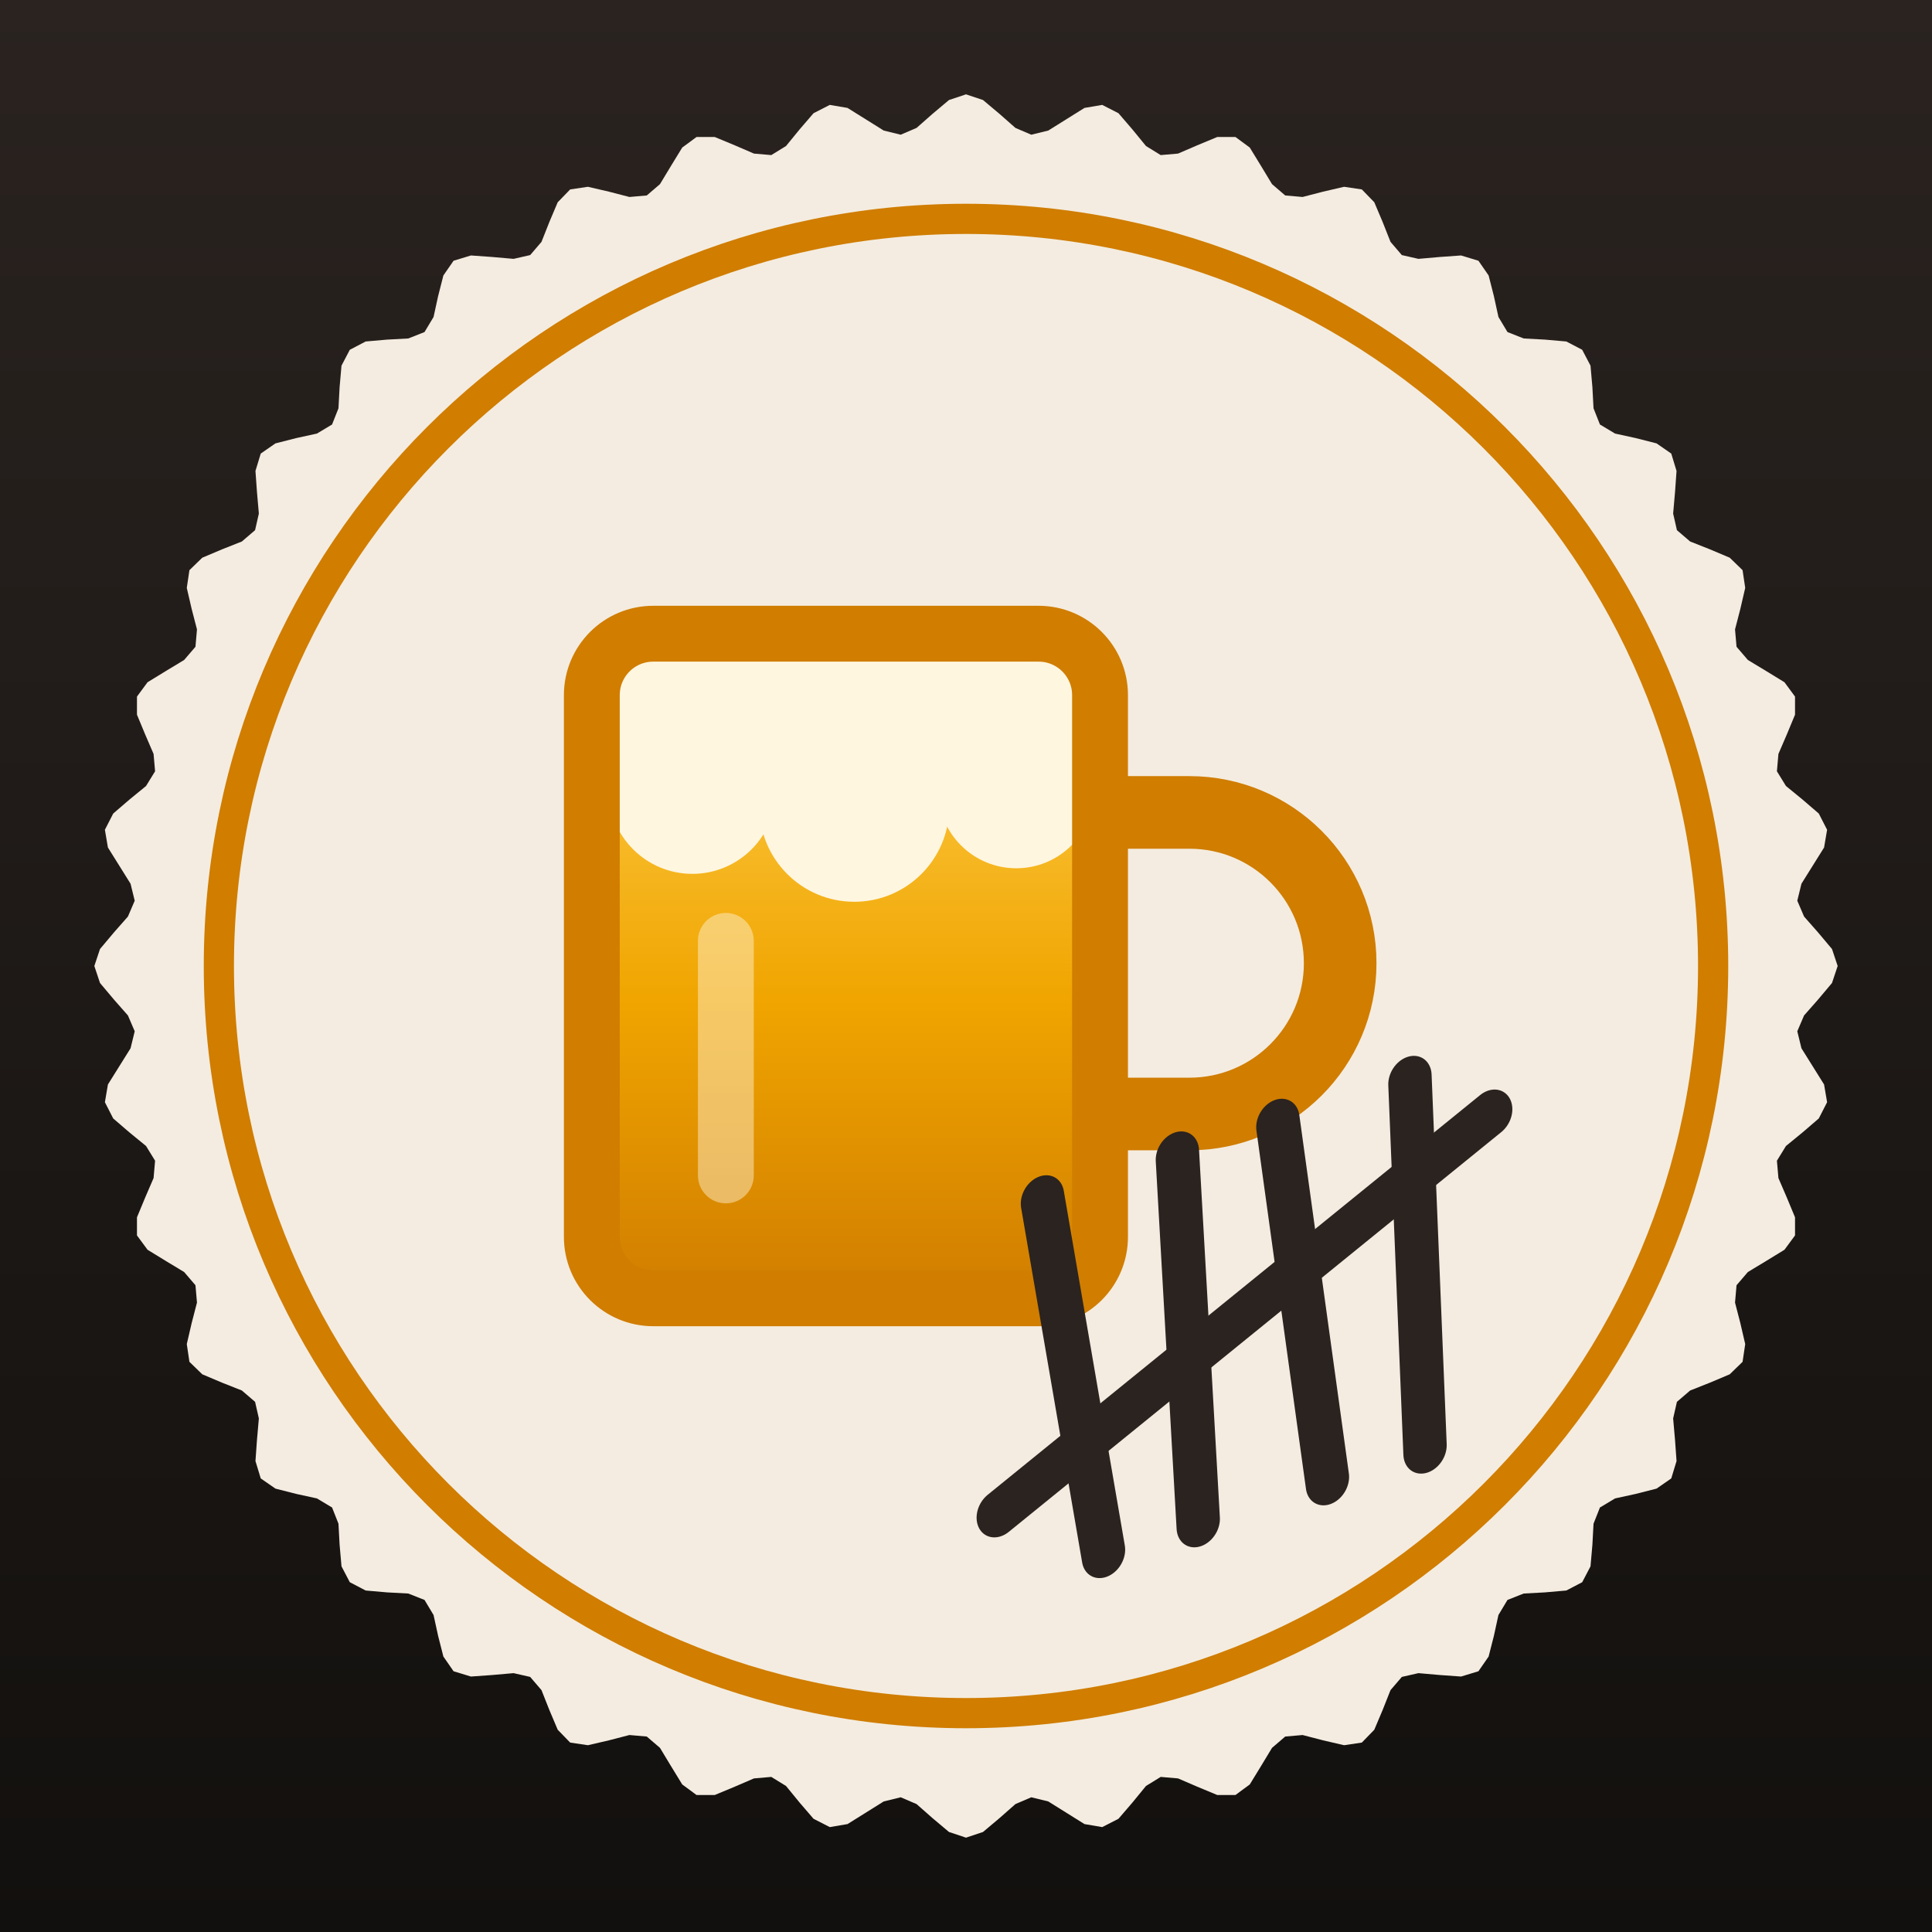
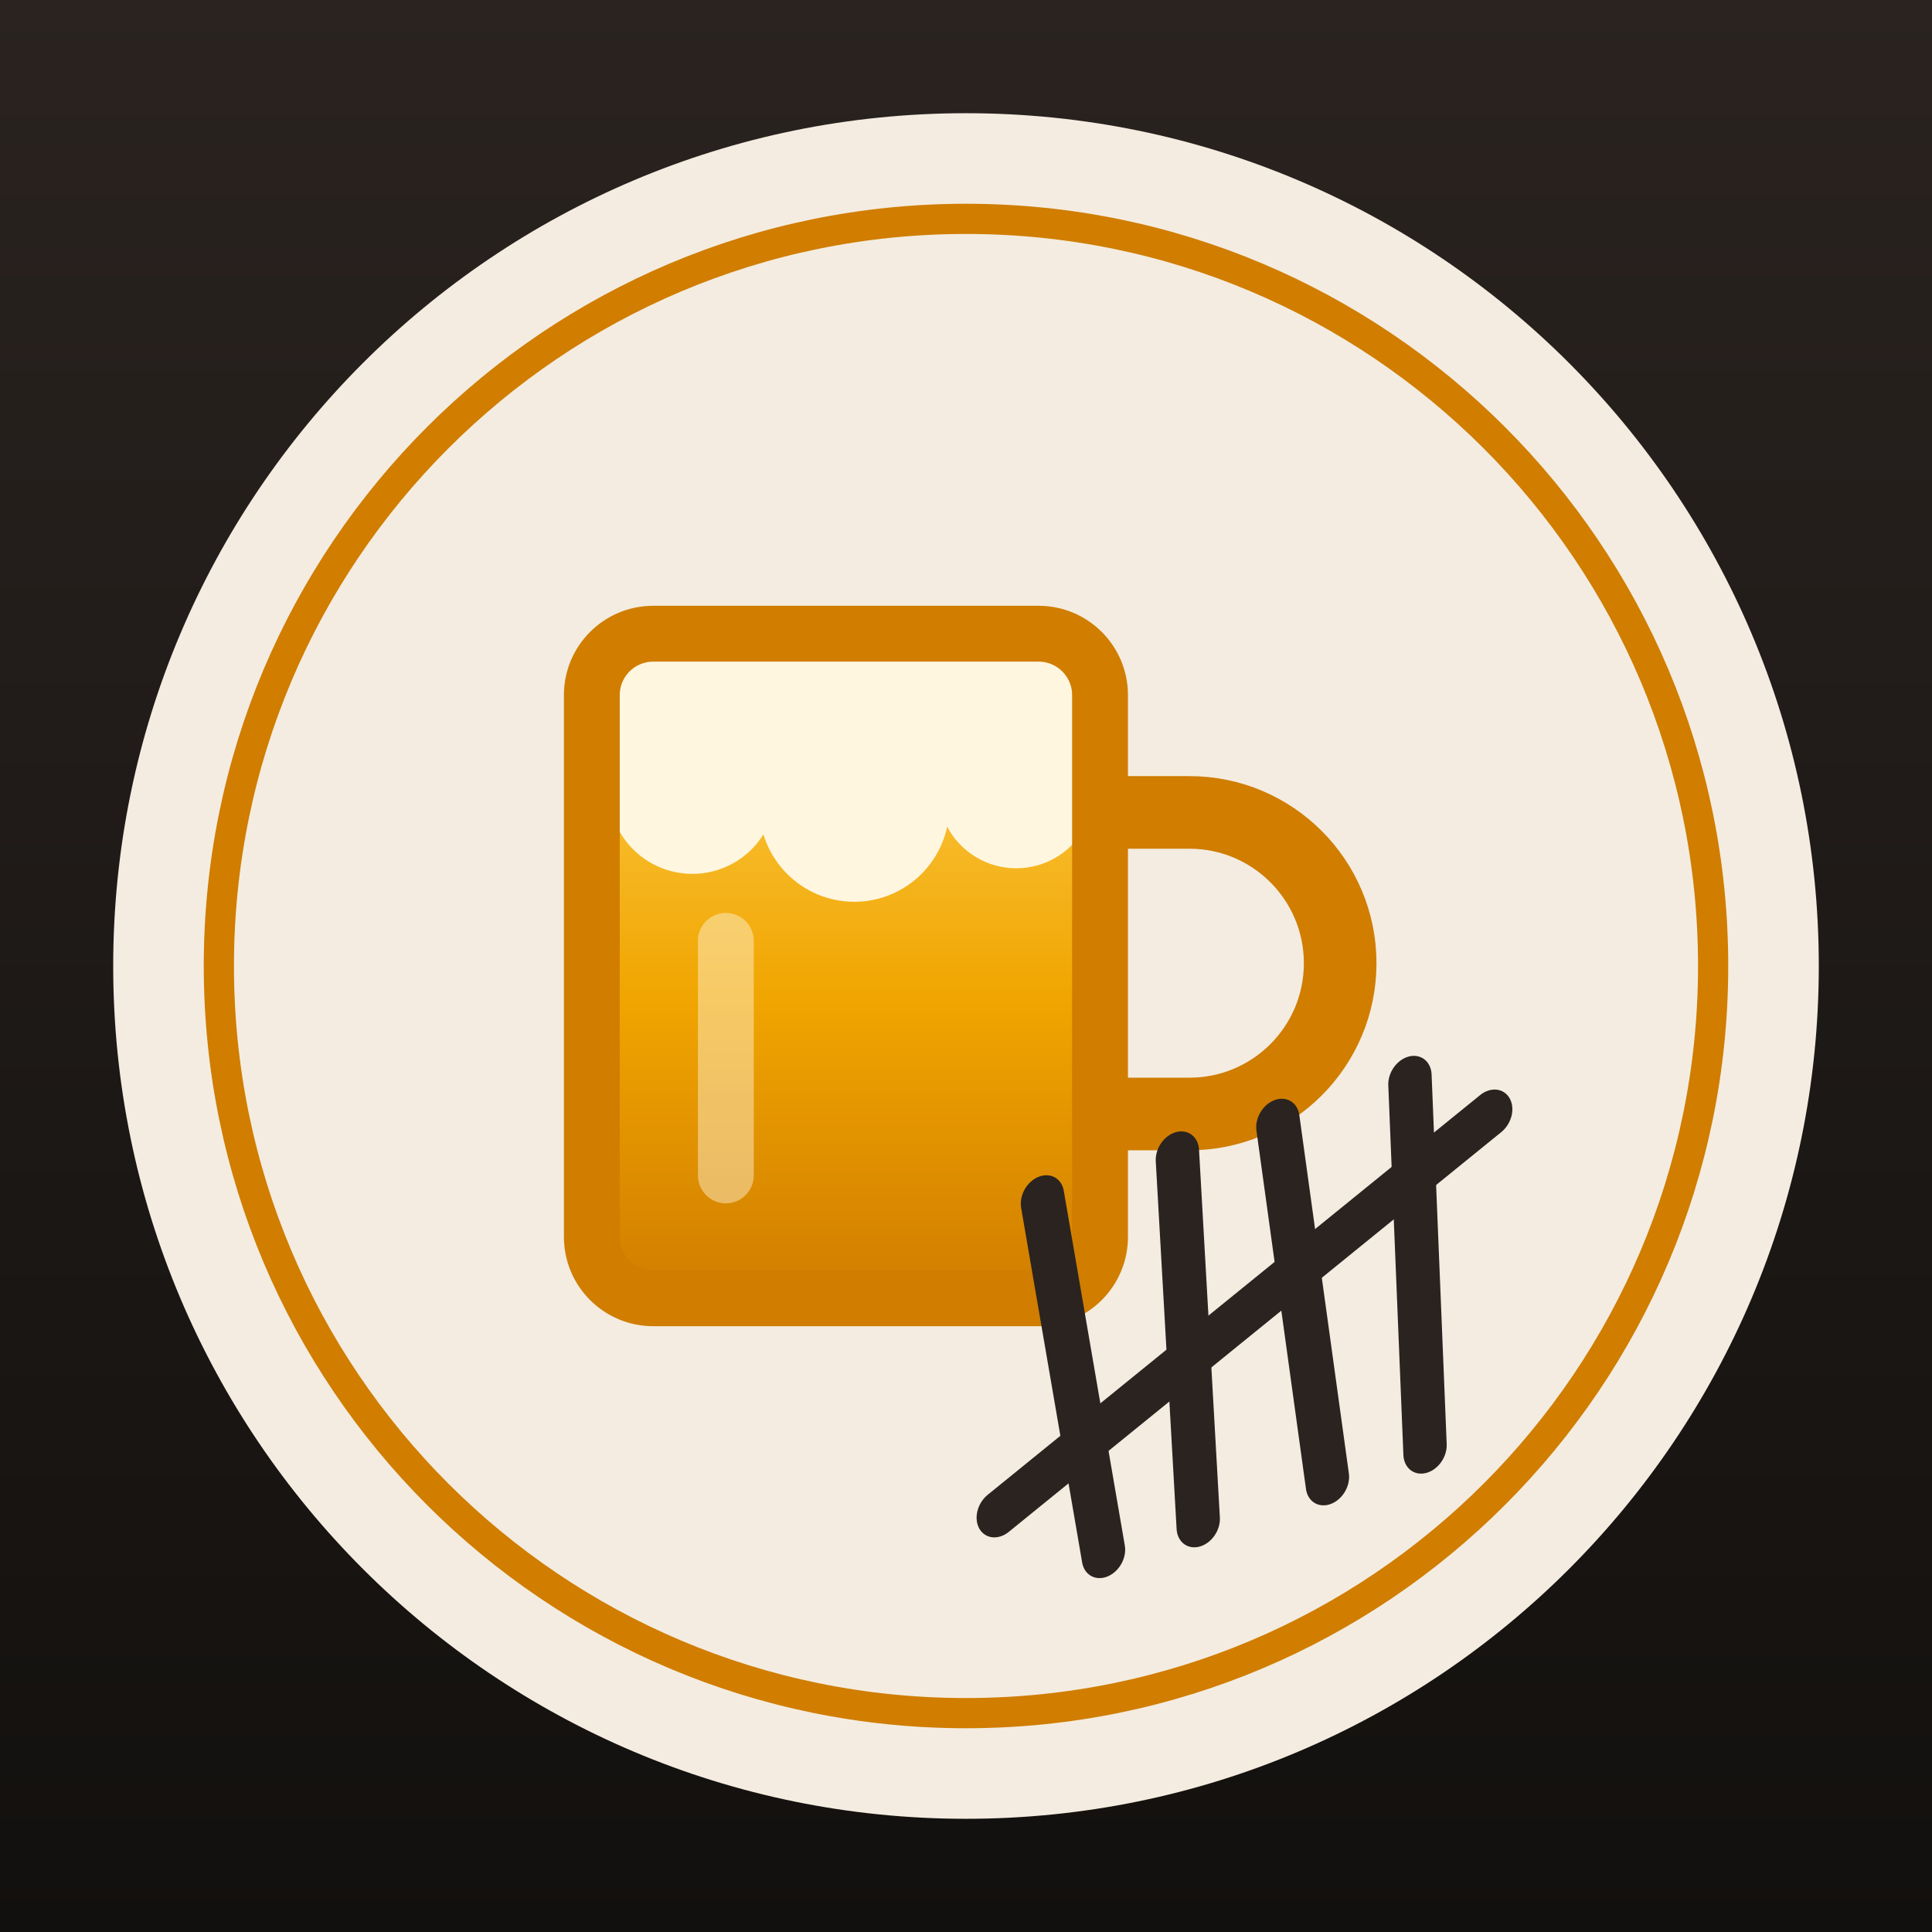
<svg xmlns="http://www.w3.org/2000/svg" viewBox="0 0 512 512" width="512" height="512">
  <defs>
    <linearGradient id="bg" x1="0" y1="0" x2="0" y2="1">
      <stop offset="0%" stop-color="#2a2320" />
      <stop offset="100%" stop-color="#12100e" />
    </linearGradient>
    <linearGradient id="beer" x1="0" y1="0" x2="0" y2="1">
      <stop offset="0%" stop-color="#ffd257" />
      <stop offset="55%" stop-color="#f0a500" />
      <stop offset="100%" stop-color="#d07d00" />
    </linearGradient>
    <clipPath id="glass">
      <rect x="132" y="150" width="182" height="238" rx="22" />
    </clipPath>
  </defs>
  <rect id="backdrop" width="512" height="512" fill="url(#bg)" />
-   <path id="mat" d="M487.0,256.0 L485.5,260.5 L481.8,264.9 L478.1,269.1 L476.3,273.3 L477.4,277.8 L480.4,282.6 L483.4,287.4 L484.2,292.1 L482.0,296.4 L477.7,300.1 L473.3,303.7 L470.9,307.6 L471.3,312.2 L473.5,317.3 L475.7,322.6 L475.7,327.4 L472.9,331.2 L468.0,334.2 L463.2,337.1 L460.2,340.6 L459.8,345.2 L461.2,350.6 L462.5,356.2 L461.8,360.9 L458.4,364.2 L453.2,366.4 L447.9,368.5 L444.4,371.5 L443.4,375.9 L443.9,381.6 L444.3,387.2 L442.9,391.8 L439.0,394.5 L433.5,395.9 L428.0,397.1 L424.0,399.5 L422.3,403.8 L422.0,409.4 L421.5,415.1 L419.3,419.3 L415.1,421.5 L409.4,422.0 L403.8,422.3 L399.5,424.0 L397.1,428.0 L395.9,433.5 L394.5,439.0 L391.8,442.9 L387.2,444.3 L381.6,443.9 L375.9,443.4 L371.5,444.4 L368.5,447.9 L366.4,453.2 L364.2,458.4 L360.9,461.8 L356.2,462.5 L350.6,461.2 L345.2,459.8 L340.6,460.2 L337.1,463.2 L334.2,468.0 L331.2,472.9 L327.4,475.7 L322.6,475.7 L317.3,473.5 L312.2,471.3 L307.6,470.9 L303.7,473.3 L300.1,477.7 L296.4,482.0 L292.1,484.2 L287.4,483.4 L282.6,480.4 L277.8,477.4 L273.3,476.3 L269.1,478.1 L264.9,481.8 L260.5,485.5 L256.0,487.0 L251.5,485.5 L247.1,481.8 L242.9,478.1 L238.7,476.3 L234.2,477.4 L229.4,480.4 L224.6,483.4 L219.9,484.2 L215.6,482.0 L211.9,477.7 L208.3,473.3 L204.4,470.9 L199.8,471.3 L194.7,473.5 L189.4,475.7 L184.6,475.7 L180.8,472.9 L177.8,468.0 L174.9,463.2 L171.4,460.2 L166.8,459.8 L161.4,461.2 L155.8,462.5 L151.1,461.8 L147.8,458.4 L145.6,453.2 L143.5,447.9 L140.5,444.4 L136.1,443.4 L130.4,443.9 L124.8,444.3 L120.2,442.9 L117.5,439.0 L116.1,433.5 L114.9,428.0 L112.5,424.0 L108.2,422.3 L102.6,422.0 L96.9,421.5 L92.7,419.3 L90.5,415.1 L90.0,409.4 L89.7,403.8 L88.0,399.5 L84.0,397.1 L78.5,395.9 L73.0,394.5 L69.1,391.8 L67.7,387.2 L68.1,381.6 L68.6,375.9 L67.6,371.5 L64.1,368.5 L58.8,366.4 L53.6,364.2 L50.2,360.9 L49.5,356.2 L50.8,350.6 L52.2,345.2 L51.8,340.6 L48.8,337.1 L44.0,334.2 L39.1,331.2 L36.3,327.4 L36.3,322.6 L38.5,317.3 L40.7,312.2 L41.1,307.6 L38.7,303.7 L34.3,300.1 L30.0,296.4 L27.8,292.1 L28.6,287.4 L31.6,282.6 L34.6,277.8 L35.7,273.3 L33.9,269.1 L30.2,264.9 L26.5,260.5 L25.0,256.0 L26.5,251.5 L30.2,247.1 L33.9,242.9 L35.7,238.7 L34.6,234.2 L31.6,229.4 L28.6,224.6 L27.8,219.9 L30.0,215.6 L34.3,211.9 L38.7,208.3 L41.1,204.4 L40.7,199.8 L38.5,194.7 L36.3,189.4 L36.3,184.6 L39.1,180.8 L44.0,177.8 L48.8,174.9 L51.8,171.4 L52.2,166.8 L50.8,161.4 L49.5,155.8 L50.2,151.1 L53.6,147.8 L58.8,145.6 L64.1,143.5 L67.6,140.5 L68.6,136.1 L68.1,130.4 L67.7,124.8 L69.1,120.2 L73.0,117.5 L78.5,116.1 L84.0,114.9 L88.0,112.5 L89.7,108.2 L90.0,102.6 L90.5,96.9 L92.7,92.7 L96.9,90.5 L102.6,90.0 L108.2,89.7 L112.5,88.0 L114.9,84.0 L116.1,78.5 L117.5,73.0 L120.2,69.1 L124.8,67.7 L130.4,68.1 L136.1,68.6 L140.5,67.6 L143.5,64.1 L145.6,58.8 L147.8,53.6 L151.1,50.2 L155.8,49.5 L161.4,50.8 L166.8,52.2 L171.4,51.8 L174.9,48.8 L177.8,44.0 L180.8,39.1 L184.6,36.3 L189.4,36.3 L194.7,38.5 L199.8,40.7 L204.4,41.1 L208.3,38.7 L211.9,34.3 L215.6,30.0 L219.9,27.8 L224.6,28.6 L229.4,31.6 L234.2,34.6 L238.7,35.7 L242.9,33.9 L247.1,30.2 L251.5,26.5 L256.0,25.0 L260.5,26.5 L264.9,30.2 L269.1,33.9 L273.3,35.7 L277.8,34.6 L282.6,31.6 L287.4,28.6 L292.1,27.8 L296.4,30.0 L300.1,34.3 L303.7,38.7 L307.6,41.1 L312.2,40.7 L317.3,38.5 L322.6,36.3 L327.4,36.3 L331.2,39.1 L334.2,44.0 L337.1,48.8 L340.6,51.8 L345.2,52.2 L350.6,50.8 L356.2,49.5 L360.9,50.2 L364.2,53.6 L366.4,58.8 L368.5,64.1 L371.5,67.6 L375.9,68.6 L381.6,68.1 L387.2,67.7 L391.8,69.1 L394.5,73.0 L395.9,78.5 L397.1,84.0 L399.5,88.0 L403.8,89.7 L409.4,90.0 L415.1,90.5 L419.3,92.7 L421.5,96.9 L422.0,102.6 L422.3,108.2 L424.0,112.5 L428.0,114.9 L433.5,116.1 L439.0,117.5 L442.9,120.2 L444.3,124.8 L443.9,130.4 L443.4,136.1 L444.4,140.5 L447.9,143.5 L453.2,145.6 L458.4,147.8 L461.8,151.1 L462.5,155.8 L461.2,161.4 L459.8,166.8 L460.2,171.4 L463.2,174.9 L468.0,177.8 L472.9,180.8 L475.7,184.6 L475.7,189.4 L473.5,194.7 L471.3,199.8 L470.9,204.4 L473.3,208.3 L477.7,211.9 L482.0,215.6 L484.2,219.9 L483.4,224.6 L480.4,229.4 L477.4,234.2 L476.3,238.7 L478.1,242.9 L481.8,247.1 L485.5,251.5Z" fill="#f4ece0" />
+   <circle id="mat" cx="256" cy="256" r="226" fill="#f4ece0" />
  <circle id="ring" cx="256" cy="256" r="198" fill="none" stroke="#d07d00" stroke-width="8" />
  <g transform="translate(256 256) scale(0.74) translate(-266 -269)">
    <path d="M312 214h34a54 54 0 0 1 0 108h-34" fill="none" stroke="#d07d00" stroke-width="26" stroke-linejoin="round" />
    <rect x="132" y="150" width="182" height="238" rx="22" fill="url(#beer)" />
    <g clip-path="url(#glass)">
      <rect x="132" y="150" width="182" height="66" fill="#fff6e0" />
      <circle cx="168" cy="206" r="30" fill="#fff6e0" />
      <circle cx="226" cy="212" r="34" fill="#fff6e0" />
      <circle cx="284" cy="206" r="28" fill="#fff6e0" />
    </g>
    <rect x="132" y="150" width="182" height="238" rx="22" fill="none" stroke="#d07d00" stroke-width="20" />
    <rect x="170" y="250" width="20" height="104" rx="10" fill="#fff6e0" opacity="0.45" />
  </g>
  <g transform="translate(330 350) rotate(-18) skewX(-12) scale(0.8)">
    <line x1="-64.0" y1="-59.0" x2="-56.0" y2="59.0" stroke="#2a2320" stroke-width="15" stroke-linecap="round" />
    <line x1="-17.0" y1="-59.0" x2="-23.0" y2="59.0" stroke="#2a2320" stroke-width="15" stroke-linecap="round" />
    <line x1="18.0" y1="-59.0" x2="22.0" y2="59.0" stroke="#2a2320" stroke-width="15" stroke-linecap="round" />
    <line x1="64.0" y1="-59.0" x2="56.0" y2="59.0" stroke="#2a2320" stroke-width="15" stroke-linecap="round" />
    <line x1="-90.0" y1="35.4" x2="90.0" y2="-40.12" stroke="#2a2320" stroke-width="15" stroke-linecap="round" />
  </g>
</svg>
